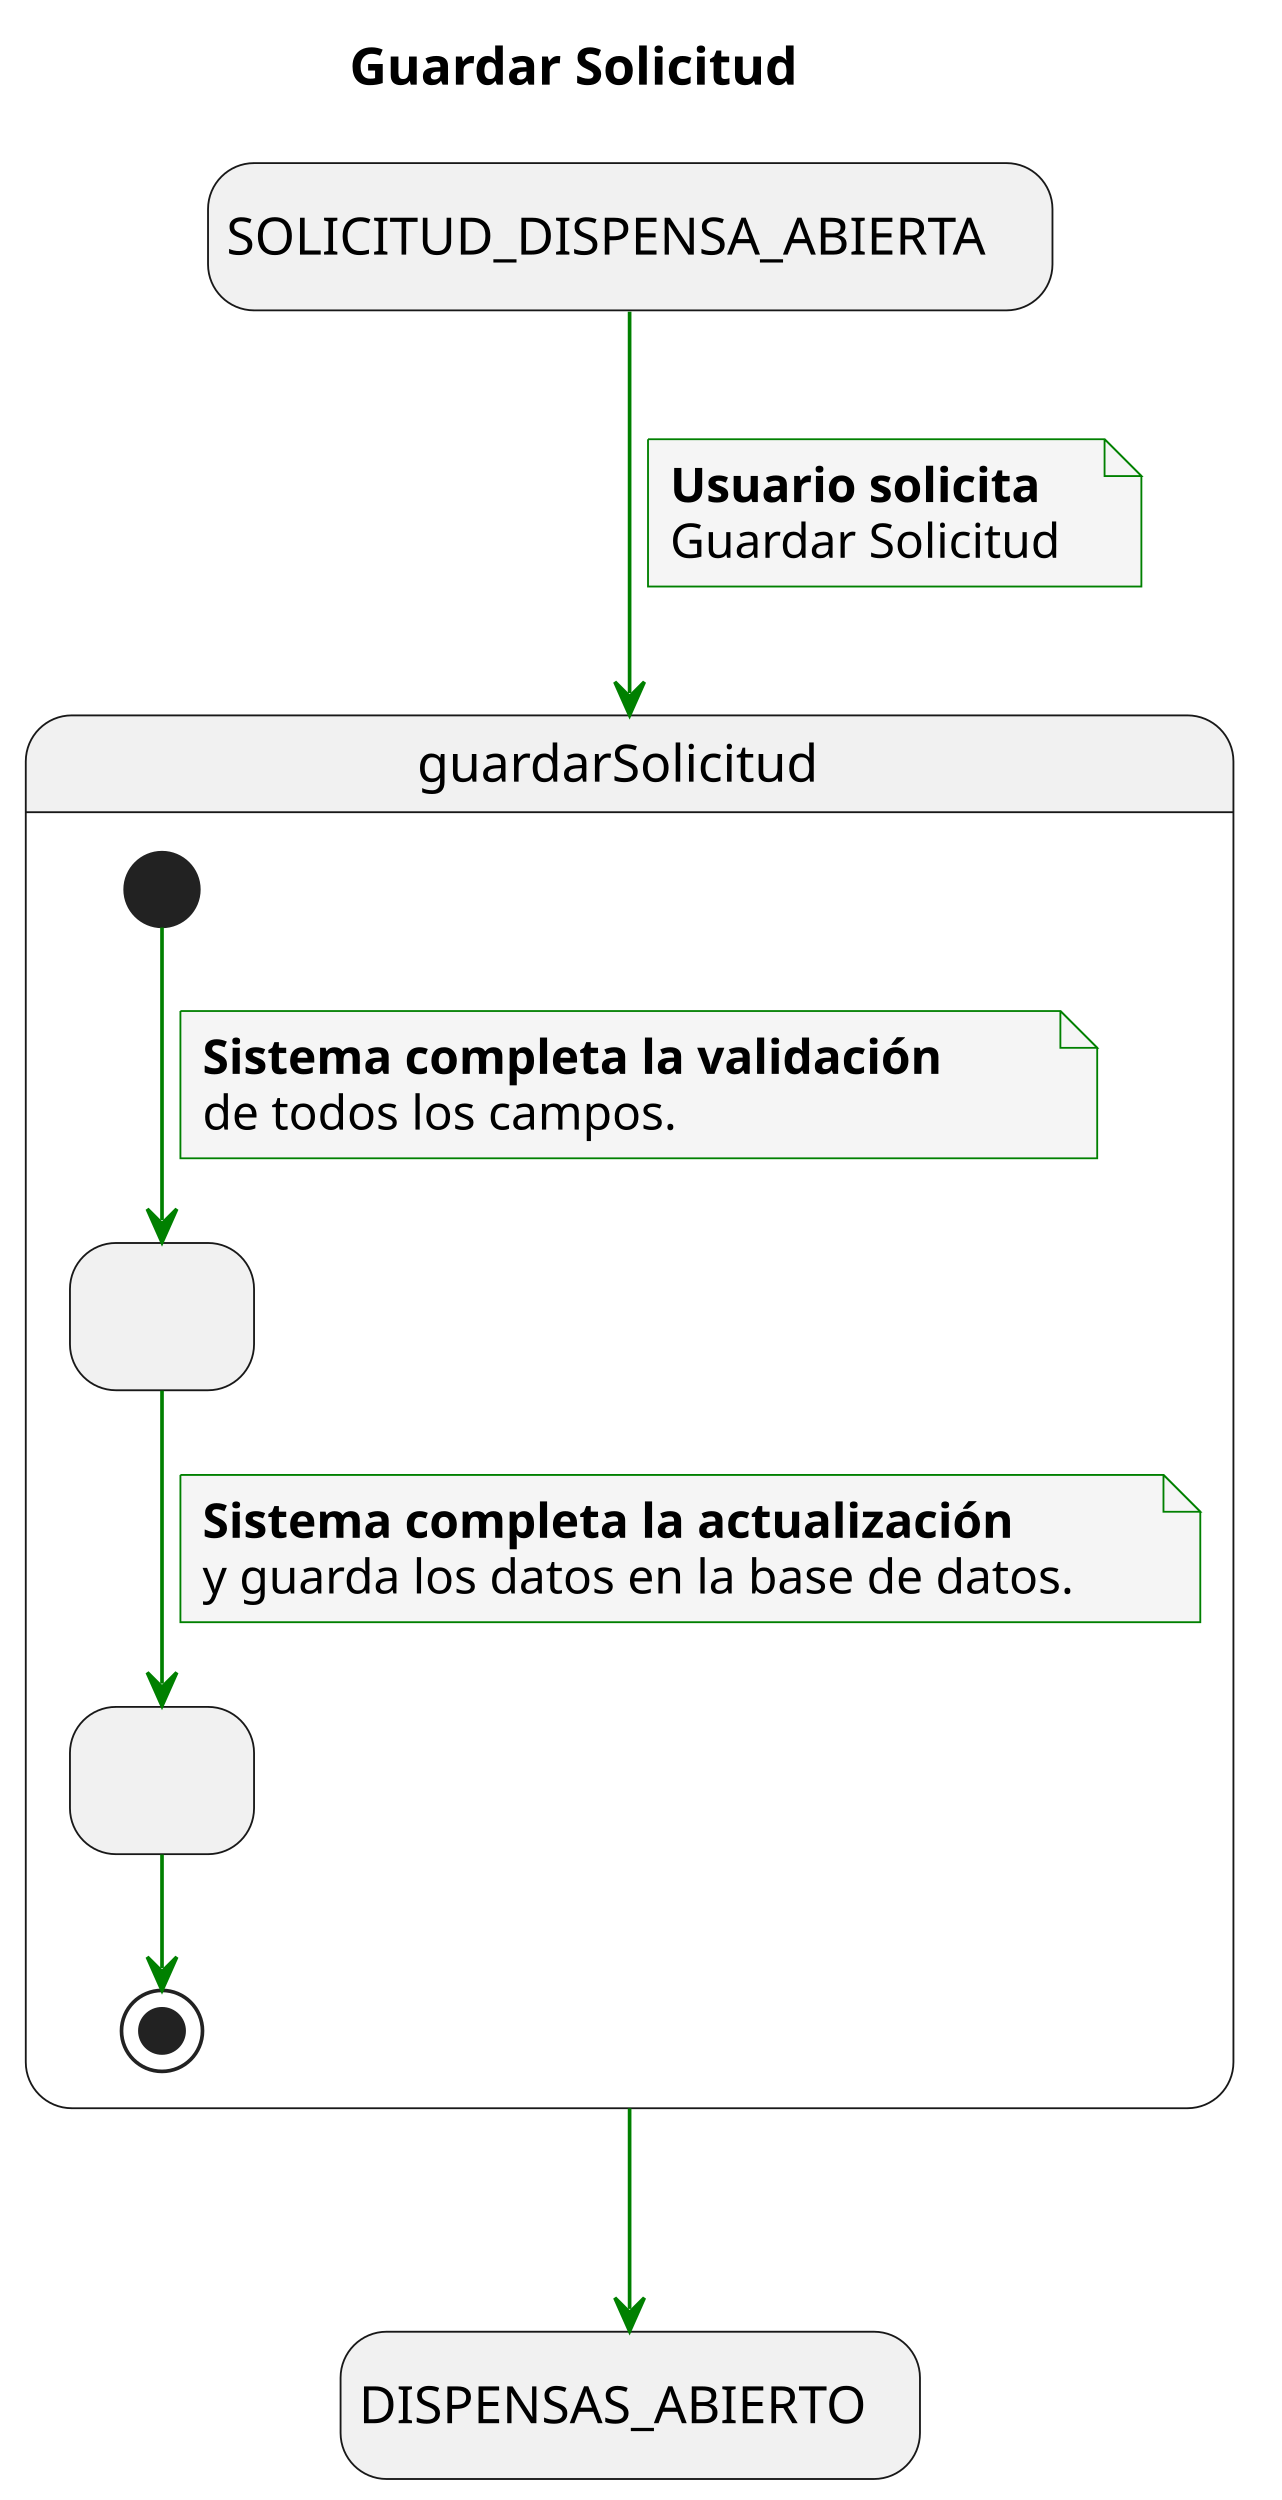
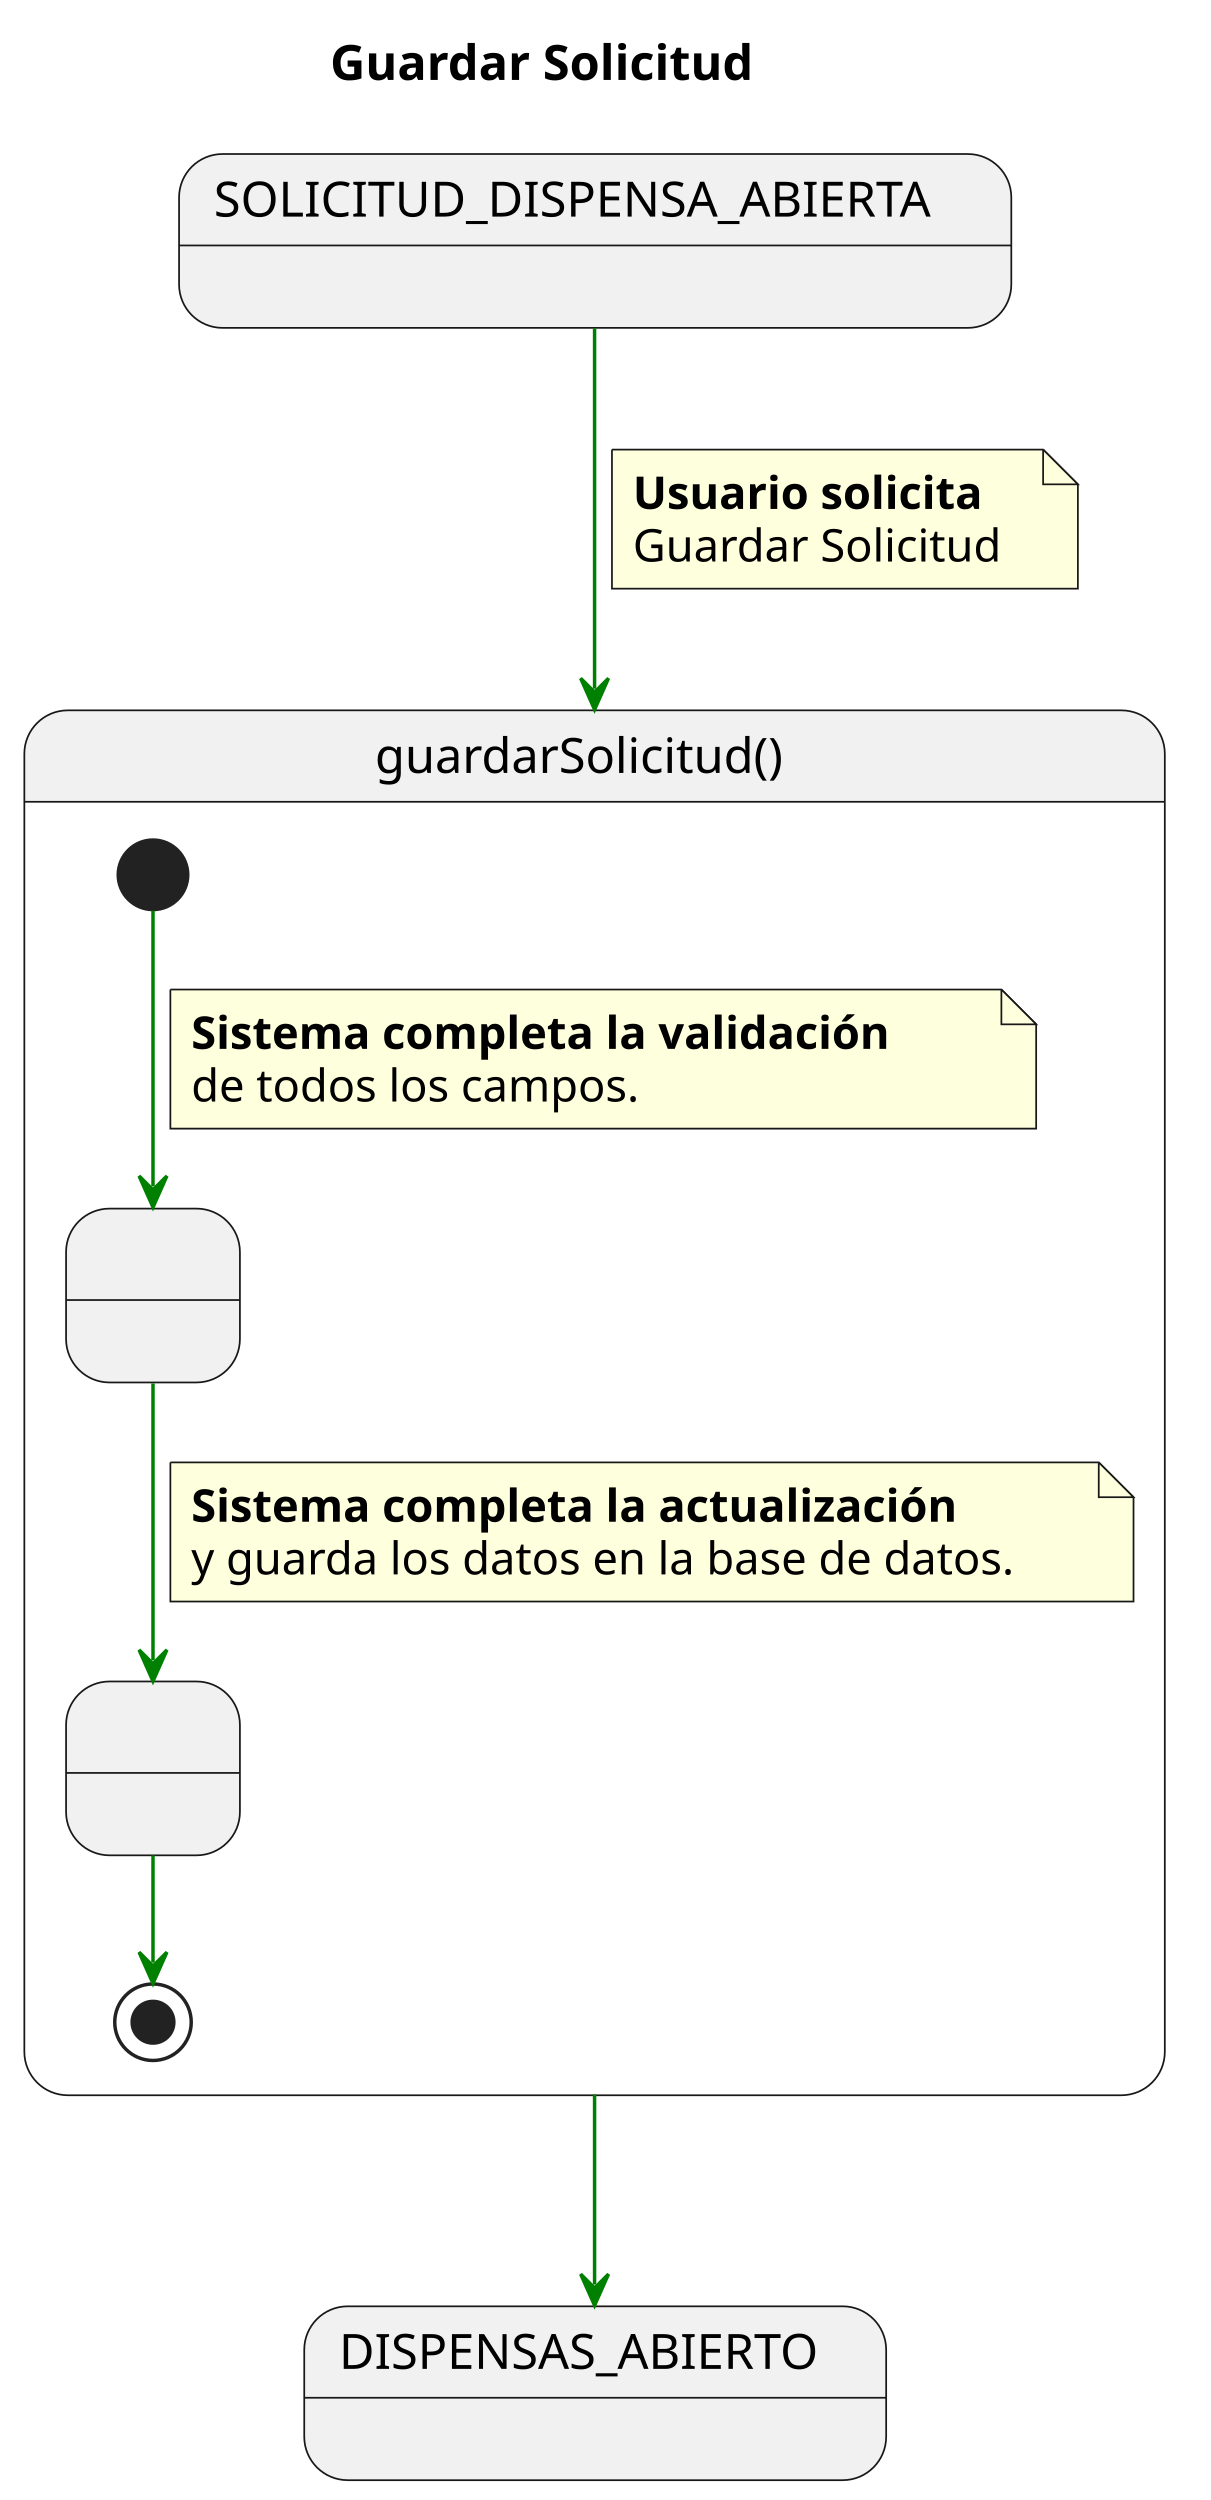
- <svg xmlns="http://www.w3.org/2000/svg" contentStyleType="text/css" data-diagram-type="STATE" height="679px" preserveAspectRatio="none" style="width:348px;height:679px;background:#FFFFFF;" version="1.1" viewBox="0 0 348 679" width="348px" zoomAndPan="magnify">
+ <svg xmlns="http://www.w3.org/2000/svg" contentStyleType="text/css" data-diagram-type="STATE" height="719px" preserveAspectRatio="none" style="width:348px;height:719px;background:#FFFFFF;" version="1.1" viewBox="0 0 348 719" width="348px" zoomAndPan="magnify">
  <defs />
  <g>
    <g class="title" data-source-line="1">
      <text fill="#000000" font-family="sans-serif" font-size="14" font-weight="bold" lengthAdjust="spacing" textLength="138.134" x="94.933" y="22.995">Guardar Solicitud</text>
    </g>
-     <rect fill="#F1F1F1" height="40" rx="12.5" ry="12.5" style="stroke:#181818;stroke-width:0.5;" width="229.352" x="56.5" y="44.297" />
-     <text fill="#000000" font-family="sans-serif" font-size="14" lengthAdjust="spacing" textLength="219.352" x="61.5" y="69.144">SOLICITUD_DISPENSA_ABIERTA</text>
-     <rect fill="#F1F1F1" height="40" rx="12.5" ry="12.5" style="stroke:#181818;stroke-width:0.5;" width="157.362" x="92.5" y="633.297" />
-     <text fill="#000000" font-family="sans-serif" font-size="14" lengthAdjust="spacing" textLength="147.362" x="97.5" y="658.144">DISPENSAS_ABIERTO</text>
-     <path d="M19.5,194.297 L322.5,194.297 A12.5,12.5 0 0 1 335,206.797 L335,220.594 L7,220.594 L7,206.797 A12.5,12.5 0 0 1 19.5,194.297" fill="#F1F1F1" />
-     <rect fill="none" height="378.297" rx="12.5" ry="12.5" style="stroke:#181818;stroke-width:0.5;" width="328" x="7" y="194.297" />
-     <line style="stroke:#181818;stroke-width:0.5;" x1="7" x2="335" y1="220.594" y2="220.594" />
-     <text fill="#000000" font-family="sans-serif" font-size="14" lengthAdjust="spacing" textLength="115.384" x="113.308" y="212.292">guardarSolicitud</text>
-     <rect fill="#F1F1F1" height="40" rx="12.5" ry="12.5" style="stroke:#181818;stroke-width:0.5;" width="50" x="19" y="337.594" />
-     <text fill="#000000" font-family="sans-serif" font-size="14" lengthAdjust="spacing" textLength="4.45" x="41.775" y="362.44"> </text>
-     <rect fill="#F1F1F1" height="40" rx="12.5" ry="12.5" style="stroke:#181818;stroke-width:0.5;" width="50" x="19" y="463.594" />
-     <text fill="#000000" font-family="sans-serif" font-size="14" lengthAdjust="spacing" textLength="4.45" x="41.775" y="488.44"> </text>
-     <ellipse cx="44" cy="241.594" fill="#222222" rx="10" ry="10" style="stroke:#222222;stroke-width:1;" />
-     <ellipse cx="44" cy="551.594" fill="none" rx="11" ry="11" style="stroke:#222222;stroke-width:1;" />
-     <ellipse cx="44" cy="551.594" fill="#222222" rx="6" ry="6" style="stroke:#222222;stroke-width:1;" />
-     <g class="link" data-entity-1=".start.guardarSolicitud" data-entity-2="ValidacionCompleta" data-source-line="28" data-uid="lnk4" id="link_.start.guardarSolicitud_ValidacionCompleta">
-       <path d="M44,251.924 C44,270.534 44,306.614 44,331.374" fill="none" id="*start*guardarSolicitud-to-ValidacionCompleta" style="stroke:#008000;stroke-width:1;" />
-       <polygon fill="#008000" points="44,337.374,48,328.374,44,332.374,40,328.374,44,337.374" style="stroke:#008000;stroke-width:1;" />
-       <path d="M49,274.594 L49,314.594 L298,314.594 L298,284.594 L288,274.594 L49,274.594" fill="#F5F5F5" style="stroke:#008000;stroke-width:0.5;" />
-       <path d="M288,274.594 L288,284.594 L298,284.594 L288,274.594" fill="#F5F5F5" style="stroke:#008000;stroke-width:0.5;" />
-       <text fill="#000000" font-family="sans-serif" font-size="13" font-weight="bold" lengthAdjust="spacing" textLength="228.046" x="55" y="291.661">Sistema completa la validación</text>
-       <text fill="#000000" font-family="sans-serif" font-size="13" lengthAdjust="spacing" textLength="137.903" x="55" y="306.793">de todos los campos.</text>
+     <g id="startState">
+       <rect fill="#F1F1F1" height="50" rx="12.5" ry="12.5" style="stroke:#181818;stroke-width:0.5;" width="239.352" x="51.5" y="44.297" />
+       <line style="stroke:#181818;stroke-width:0.5;" x1="51.5" x2="290.852" y1="70.594" y2="70.594" />
+       <text fill="#000000" font-family="sans-serif" font-size="14" lengthAdjust="spacing" textLength="219.352" x="61.5" y="62.292">SOLICITUD_DISPENSA_ABIERTA</text>
    </g>
-     <g class="link" data-entity-1="ValidacionCompleta" data-entity-2="PersistirDatos" data-source-line="35" data-uid="lnk5" id="link_ValidacionCompleta_PersistirDatos">
-       <path d="M44,377.694 C44,400.934 44,433.934 44,457.264" fill="none" id="ValidacionCompleta-to-PersistirDatos" style="stroke:#008000;stroke-width:1;" />
-       <polygon fill="#008000" points="44,463.264,48,454.264,44,458.264,40,454.264,44,463.264" style="stroke:#008000;stroke-width:1;" />
-       <path d="M49,400.594 L49,440.594 L326,440.594 L326,410.594 L316,400.594 L49,400.594" fill="#F5F5F5" style="stroke:#008000;stroke-width:0.5;" />
-       <path d="M316,400.594 L316,410.594 L326,410.594 L316,400.594" fill="#F5F5F5" style="stroke:#008000;stroke-width:0.5;" />
-       <text fill="#000000" font-family="sans-serif" font-size="13" font-weight="bold" lengthAdjust="spacing" textLength="249.78" x="55" y="417.661">Sistema completa la actualización</text>
-       <text fill="#000000" font-family="sans-serif" font-size="13" lengthAdjust="spacing" textLength="256.382" x="55" y="432.793">y guarda los datos en la base de datos.</text>
+     <g id="endState">
+       <rect fill="#F1F1F1" height="50" rx="12.5" ry="12.5" style="stroke:#181818;stroke-width:0.5;" width="167.362" x="87.5" y="663.297" />
+       <line style="stroke:#181818;stroke-width:0.5;" x1="87.5" x2="254.862" y1="689.594" y2="689.594" />
+       <text fill="#000000" font-family="sans-serif" font-size="14" lengthAdjust="spacing" textLength="147.362" x="97.5" y="681.292">DISPENSAS_ABIERTO</text>
    </g>
-     <g class="link" data-entity-1="PersistirDatos" data-entity-2=".end.guardarSolicitud" data-source-line="42" data-uid="lnk7" id="link_PersistirDatos_.end.guardarSolicitud">
-       <path d="M44,503.684 C44,515.714 44,524.764 44,534.524" fill="none" id="PersistirDatos-to-*end*guardarSolicitud" style="stroke:#008000;stroke-width:1;" />
-       <polygon fill="#008000" points="44,540.524,48,531.524,44,535.524,40,531.524,44,540.524" style="stroke:#008000;stroke-width:1;" />
+     <path d="M19.5,204.297 L322.5,204.297 A12.5,12.5 0 0 1 335,216.797 L335,230.594 L7,230.594 L7,216.797 A12.5,12.5 0 0 1 19.5,204.297" fill="#F1F1F1" />
+     <rect fill="none" height="398.297" rx="12.5" ry="12.5" style="stroke:#181818;stroke-width:0.5;" width="328" x="7" y="204.297" />
+     <line style="stroke:#181818;stroke-width:0.5;" x1="7" x2="335" y1="230.594" y2="230.594" />
+     <text fill="#000000" font-family="sans-serif" font-size="14" lengthAdjust="spacing" textLength="126.308" x="107.846" y="222.292">guardarSolicitud()</text>
+     <g id="guardarSolicitud.ValidacionCompleta">
+       <rect fill="#F1F1F1" height="50" rx="12.5" ry="12.5" style="stroke:#181818;stroke-width:0.5;" width="50" x="19" y="347.594" />
+       <line style="stroke:#181818;stroke-width:0.5;" x1="19" x2="69" y1="373.891" y2="373.891" />
+       <text fill="#000000" font-family="sans-serif" font-size="14" lengthAdjust="spacing" textLength="4.45" x="41.775" y="365.589"> </text>
    </g>
-     <g class="link" data-entity-1="startState" data-entity-2="guardarSolicitud" data-source-line="17" data-uid="lnk2" id="link_startState_guardarSolicitud">
-       <path d="M171,84.647 C171,107.907 171,143.427 171,188.217" fill="none" id="startState-to-guardarSolicitud" style="stroke:#008000;stroke-width:1;" />
-       <polygon fill="#008000" points="171,194.217,175,185.217,171,189.217,167,185.217,171,194.217" style="stroke:#008000;stroke-width:1;" />
-       <path d="M176,119.297 L176,159.297 L310,159.297 L310,129.297 L300,119.297 L176,119.297" fill="#F5F5F5" style="stroke:#008000;stroke-width:0.5;" />
-       <path d="M300,119.297 L300,129.297 L310,129.297 L300,119.297" fill="#F5F5F5" style="stroke:#008000;stroke-width:0.5;" />
-       <text fill="#000000" font-family="sans-serif" font-size="13" font-weight="bold" lengthAdjust="spacing" textLength="113.376" x="182" y="136.364">Usuario solicita</text>
-       <text fill="#000000" font-family="sans-serif" font-size="13" lengthAdjust="spacing" textLength="113.096" x="182" y="151.497">Guardar Solicitud</text>
+     <g id="guardarSolicitud.PersistirDatos">
+       <rect fill="#F1F1F1" height="50" rx="12.5" ry="12.5" style="stroke:#181818;stroke-width:0.5;" width="50" x="19" y="483.594" />
+       <line style="stroke:#181818;stroke-width:0.5;" x1="19" x2="69" y1="509.891" y2="509.891" />
+       <text fill="#000000" font-family="sans-serif" font-size="14" lengthAdjust="spacing" textLength="4.45" x="41.775" y="501.589"> </text>
    </g>
-     <g class="link" data-entity-1="guardarSolicitud" data-entity-2="endState" data-source-line="45" data-uid="lnk8" id="link_guardarSolicitud_endState">
-       <path d="M171,572.617 C171,597.057 171,612.597 171,627.097" fill="none" id="guardarSolicitud-to-endState" style="stroke:#008000;stroke-width:1;" />
-       <polygon fill="#008000" points="171,633.097,175,624.097,171,628.097,167,624.097,171,633.097" style="stroke:#008000;stroke-width:1;" />
+     <ellipse cx="44" cy="251.594" fill="#222222" rx="10" ry="10" style="stroke:#222222;stroke-width:1;" />
+     <ellipse cx="44" cy="581.594" fill="none" rx="11" ry="11" style="stroke:#222222;stroke-width:1;" />
+     <ellipse cx="44" cy="581.594" fill="#222222" rx="6" ry="6" style="stroke:#222222;stroke-width:1;" />
+     <g class="link" data-entity-1=".start.guardarSolicitud" data-entity-2="ValidacionCompleta" data-source-line="19" data-uid="lnk4" id="link_.start.guardarSolicitud_ValidacionCompleta">
+       <path d="M44,261.934 C44,280.124 44,314.834 44,341.204" fill="none" id="*start*guardarSolicitud-to-ValidacionCompleta" style="stroke:#008000;stroke-width:1;" />
+       <polygon fill="#008000" points="44,347.204,48,338.204,44,342.204,40,338.204,44,347.204" style="stroke:#008000;stroke-width:1;" />
+       <path d="M49,284.594 L49,324.594 L298,324.594 L298,294.594 L288,284.594 L49,284.594" fill="#FEFFDD" style="stroke:#181818;stroke-width:0.5;" />
+       <path d="M288,284.594 L288,294.594 L298,294.594 L288,284.594" fill="#FEFFDD" style="stroke:#181818;stroke-width:0.5;" />
+       <text fill="#000000" font-family="sans-serif" font-size="13" font-weight="bold" lengthAdjust="spacing" textLength="228.046" x="55" y="301.661">Sistema completa la validación</text>
+       <text fill="#000000" font-family="sans-serif" font-size="13" lengthAdjust="spacing" textLength="137.903" x="55" y="316.793">de todos los campos.</text>
+     </g>
+     <g class="link" data-entity-1="ValidacionCompleta" data-entity-2="PersistirDatos" data-source-line="26" data-uid="lnk5" id="link_ValidacionCompleta_PersistirDatos">
+       <path d="M44,397.864 C44,422.144 44,453.284 44,477.504" fill="none" id="ValidacionCompleta-to-PersistirDatos" style="stroke:#008000;stroke-width:1;" />
+       <polygon fill="#008000" points="44,483.504,48,474.504,44,478.504,40,474.504,44,483.504" style="stroke:#008000;stroke-width:1;" />
+       <path d="M49,420.594 L49,460.594 L326,460.594 L326,430.594 L316,420.594 L49,420.594" fill="#FEFFDD" style="stroke:#181818;stroke-width:0.5;" />
+       <path d="M316,420.594 L316,430.594 L326,430.594 L316,420.594" fill="#FEFFDD" style="stroke:#181818;stroke-width:0.5;" />
+       <text fill="#000000" font-family="sans-serif" font-size="13" font-weight="bold" lengthAdjust="spacing" textLength="249.78" x="55" y="437.661">Sistema completa la actualización</text>
+       <text fill="#000000" font-family="sans-serif" font-size="13" lengthAdjust="spacing" textLength="256.382" x="55" y="452.793">y guarda los datos en la base de datos.</text>
+     </g>
+     <g class="link" data-entity-1="PersistirDatos" data-entity-2=".end.guardarSolicitud" data-source-line="33" data-uid="lnk7" id="link_PersistirDatos_.end.guardarSolicitud">
+       <path d="M44,533.634 C44,546.184 44,554.874 44,564.444" fill="none" id="PersistirDatos-to-*end*guardarSolicitud" style="stroke:#008000;stroke-width:1;" />
+       <polygon fill="#008000" points="44,570.444,48,561.444,44,565.444,40,561.444,44,570.444" style="stroke:#008000;stroke-width:1;" />
+     </g>
+     <g class="link" data-entity-1="startState" data-entity-2="guardarSolicitud" data-source-line="8" data-uid="lnk2" id="link_startState_guardarSolicitud">
+       <path d="M171,94.437 C171,119.137 171,154.037 171,198.077" fill="none" id="startState-to-guardarSolicitud" style="stroke:#008000;stroke-width:1;" />
+       <polygon fill="#008000" points="171,204.077,175,195.077,171,199.077,167,195.077,171,204.077" style="stroke:#008000;stroke-width:1;" />
+       <path d="M176,129.297 L176,169.297 L310,169.297 L310,139.297 L300,129.297 L176,129.297" fill="#FEFFDD" style="stroke:#181818;stroke-width:0.5;" />
+       <path d="M300,129.297 L300,139.297 L310,139.297 L300,129.297" fill="#FEFFDD" style="stroke:#181818;stroke-width:0.5;" />
+       <text fill="#000000" font-family="sans-serif" font-size="13" font-weight="bold" lengthAdjust="spacing" textLength="113.376" x="182" y="146.364">Usuario solicita</text>
+       <text fill="#000000" font-family="sans-serif" font-size="13" lengthAdjust="spacing" textLength="113.096" x="182" y="161.497">Guardar Solicitud</text>
+     </g>
+     <g class="link" data-entity-1="guardarSolicitud" data-entity-2="endState" data-source-line="36" data-uid="lnk8" id="link_guardarSolicitud_endState">
+       <path d="M171,602.387 C171,626.357 171,641.727 171,657.037" fill="none" id="guardarSolicitud-to-endState" style="stroke:#008000;stroke-width:1;" />
+       <polygon fill="#008000" points="171,663.037,175,654.037,171,658.037,167,654.037,171,663.037" style="stroke:#008000;stroke-width:1;" />
    </g>
  </g>
</svg>
